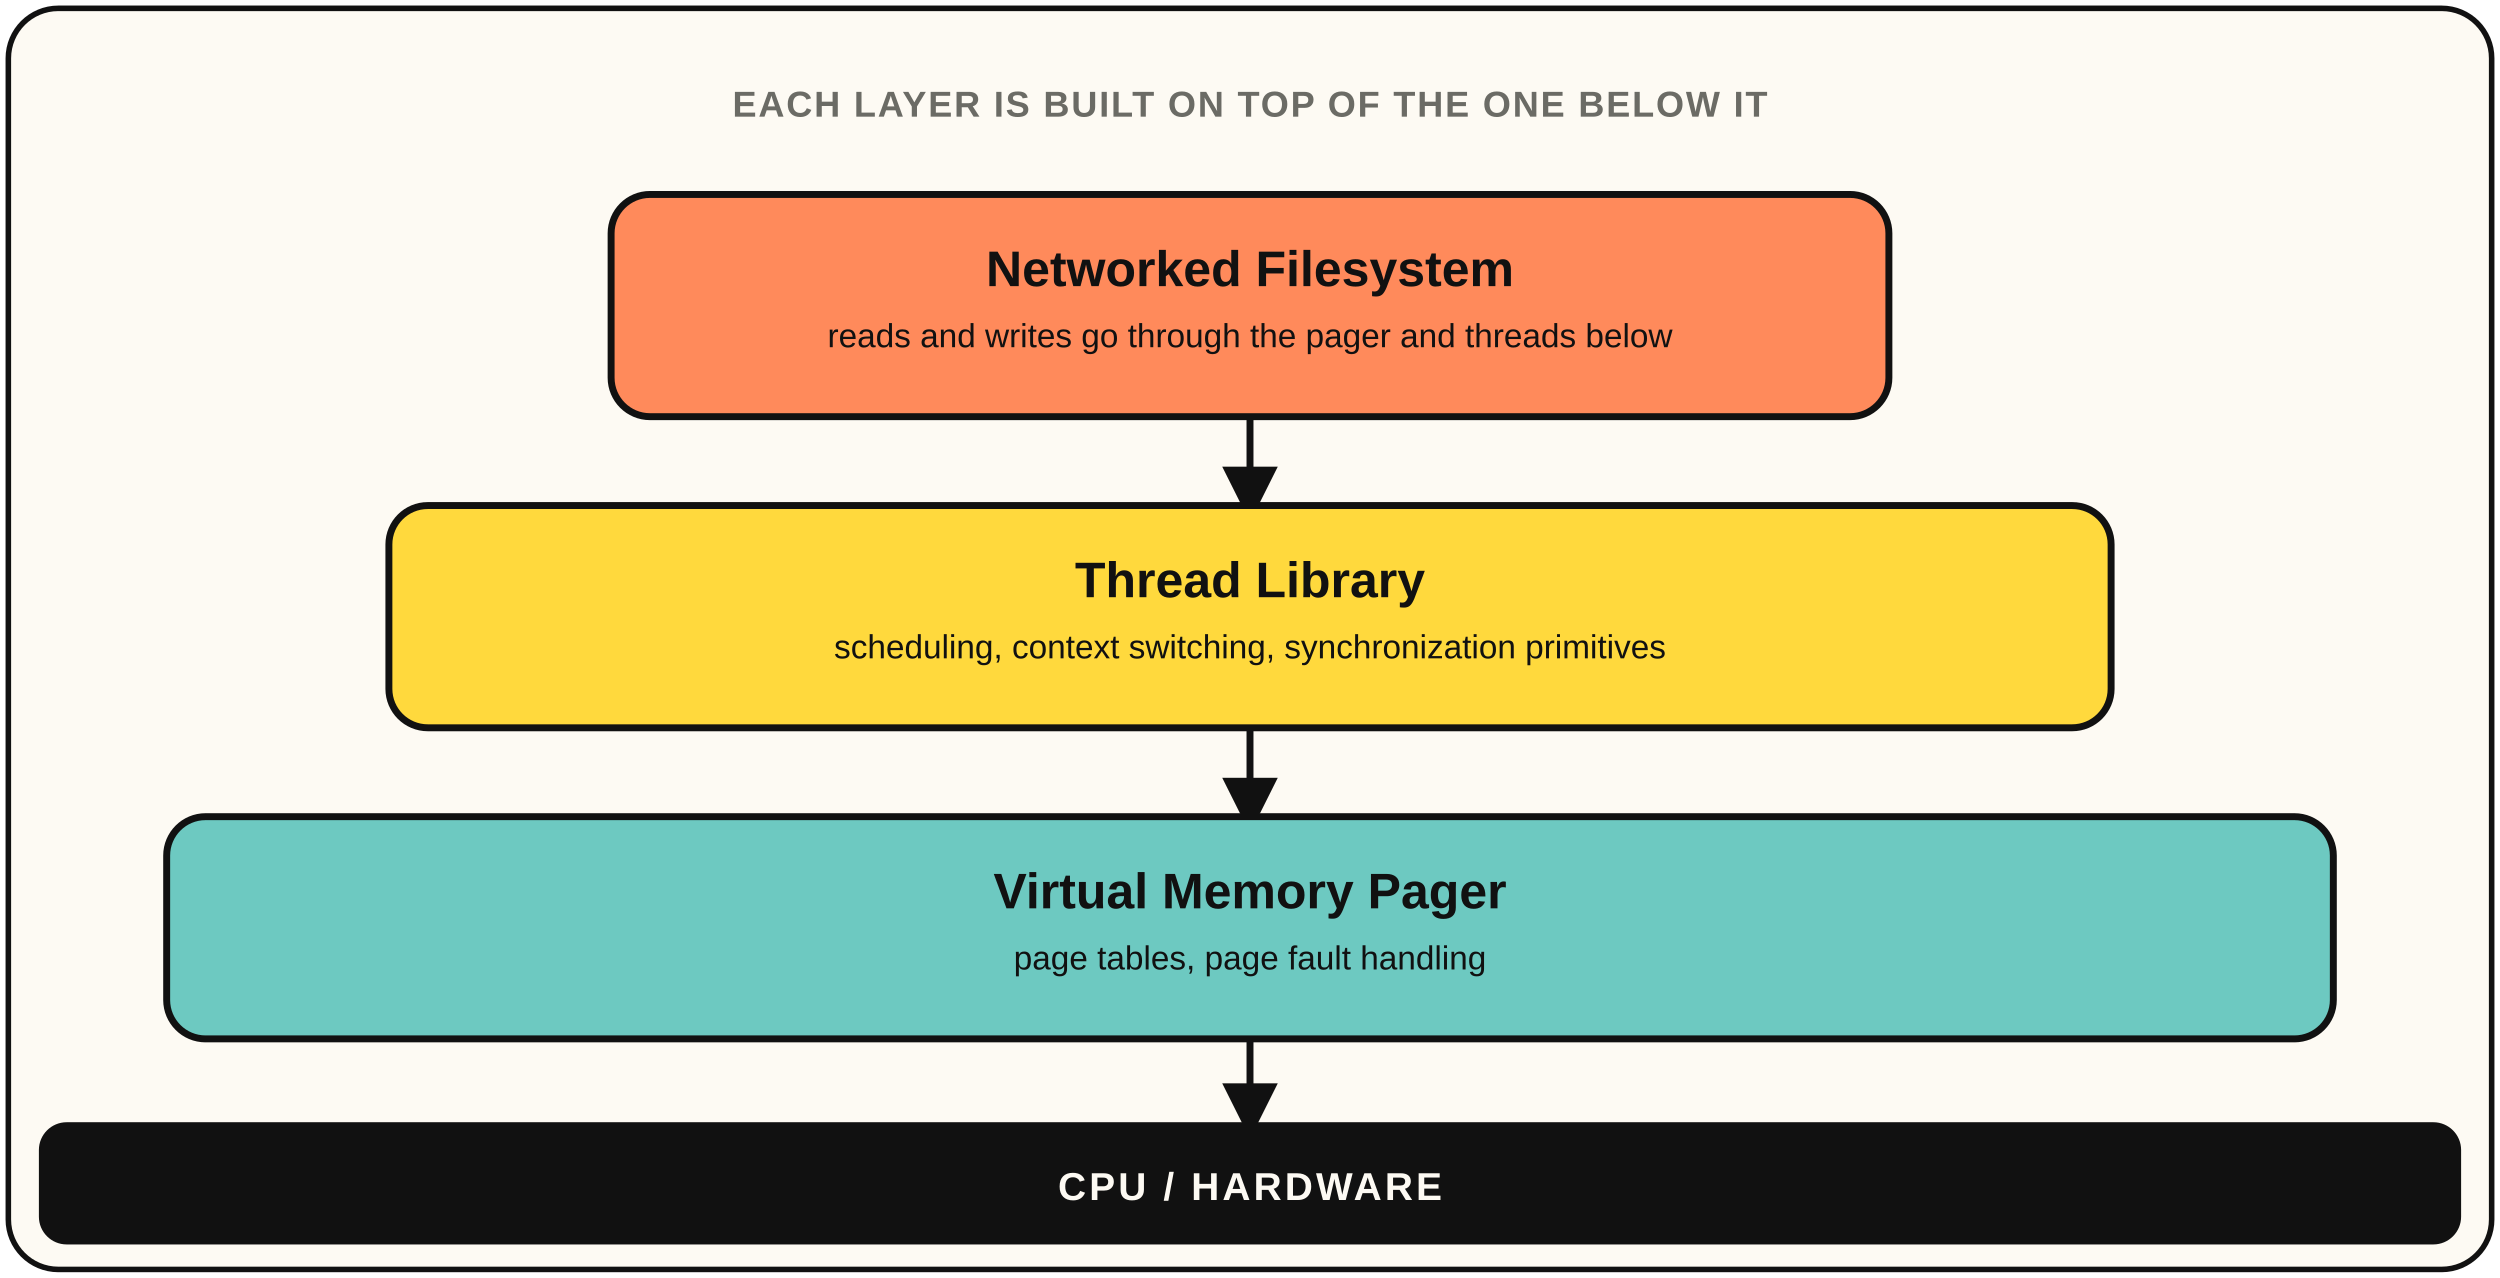
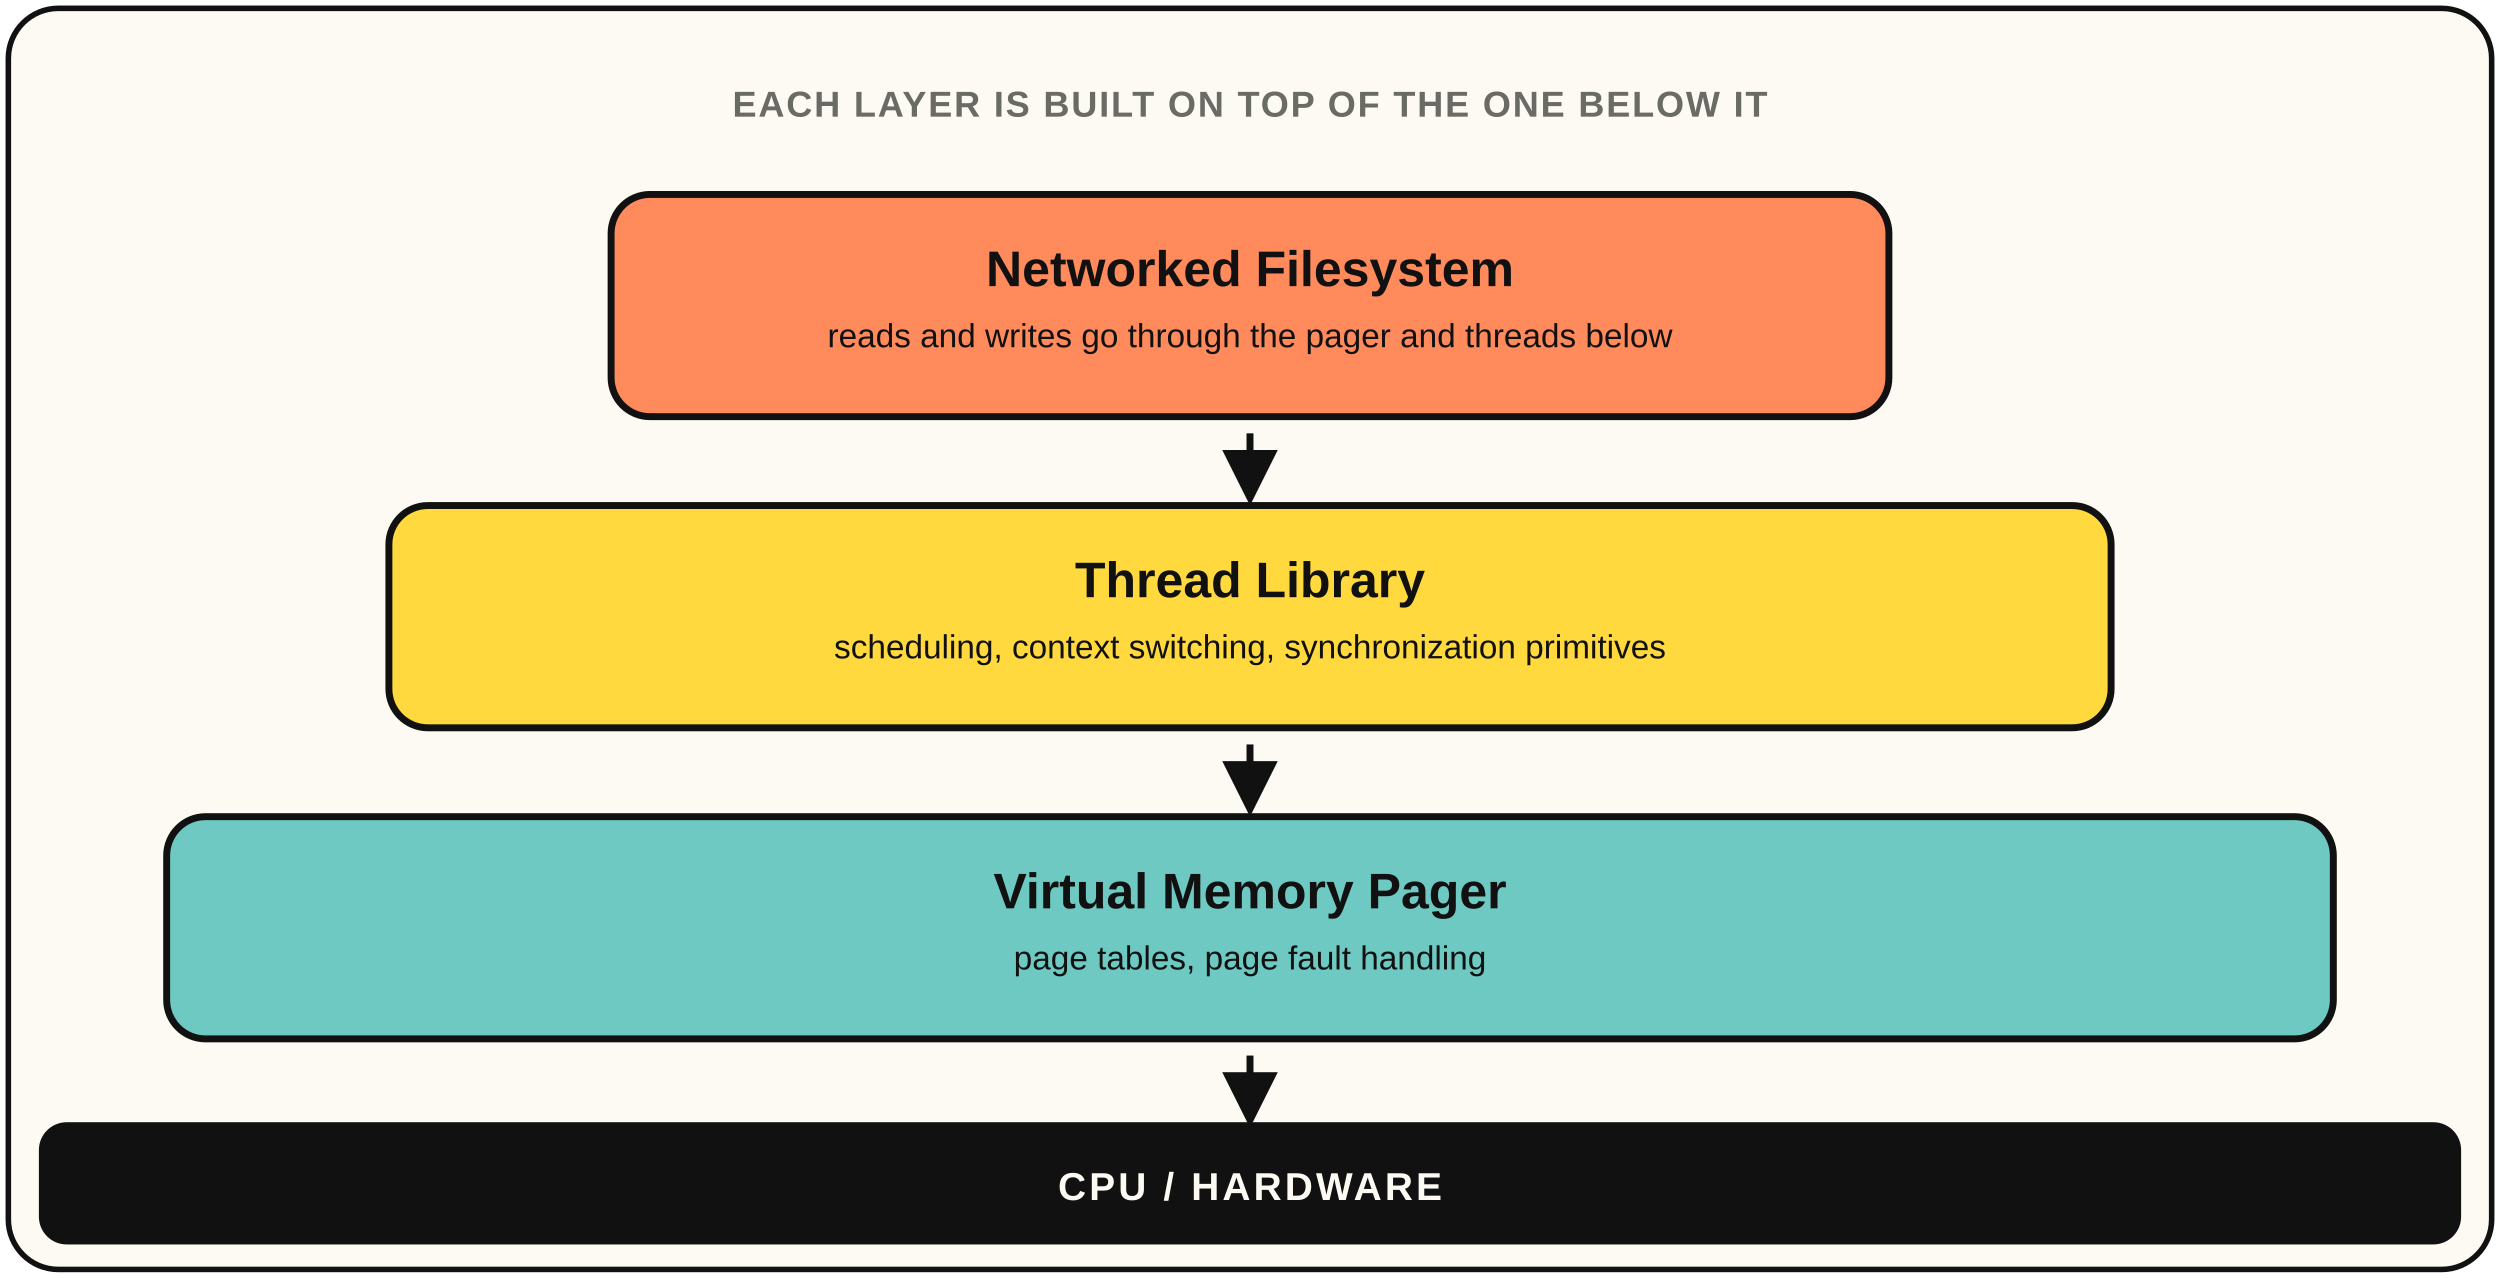
<svg xmlns="http://www.w3.org/2000/svg" viewBox="0 0 900 460" font-family="'Space Grotesk', 'Helvetica Neue', Arial, sans-serif">
  <rect x="3" y="3" width="894" height="454" rx="18" fill="#fdfaf3" stroke="#111111" stroke-width="2" />
  <text x="450" y="42" text-anchor="middle" font-size="13" font-weight="700" letter-spacing="0.05em" fill="#6b6b65">EACH LAYER IS BUILT ON TOP OF THE ONE BELOW IT</text>
  <rect x="220" y="70" width="460" height="80" rx="14" fill="#ff8a5b" stroke="#111111" stroke-width="2.5" />
  <text x="450" y="103" text-anchor="middle" font-size="18" font-weight="700" fill="#111111">Networked Filesystem</text>
  <text x="450" y="125" text-anchor="middle" font-size="12" fill="#111111">reads and writes go through the pager and threads below</text>
-   <path d="M 450 150 L 450 178" stroke="#111111" stroke-width="2.5" marker-end="url(#arrow)" />
+   <path d="M 450 156 L 450 172" stroke="#111111" stroke-width="2.5" marker-end="url(#arrow)" />
  <rect x="140" y="182" width="620" height="80" rx="14" fill="#ffd93d" stroke="#111111" stroke-width="2.5" />
  <text x="450" y="215" text-anchor="middle" font-size="18" font-weight="700" fill="#111111">Thread Library</text>
  <text x="450" y="237" text-anchor="middle" font-size="12" fill="#111111">scheduling, context switching, synchronization primitives</text>
-   <path d="M 450 262 L 450 290" stroke="#111111" stroke-width="2.5" marker-end="url(#arrow)" />
+   <path d="M 450 268 L 450 284" stroke="#111111" stroke-width="2.5" marker-end="url(#arrow)" />
  <rect x="60" y="294" width="780" height="80" rx="14" fill="#6dc9c1" stroke="#111111" stroke-width="2.5" />
  <text x="450" y="327" text-anchor="middle" font-size="18" font-weight="700" fill="#111111">Virtual Memory Pager</text>
  <text x="450" y="349" text-anchor="middle" font-size="12" fill="#111111">page tables, page fault handling</text>
-   <path d="M 450 374 L 450 400" stroke="#111111" stroke-width="2.5" marker-end="url(#arrow)" />
+   <path d="M 450 380 L 450 396" stroke="#111111" stroke-width="2.5" marker-end="url(#arrow)" />
  <rect x="14" y="404" width="872" height="44" rx="10" fill="#111111" />
  <text x="450" y="432" text-anchor="middle" font-size="14" font-weight="700" letter-spacing="0.08em" fill="#fdfaf3">CPU / HARDWARE</text>
  <defs>
    <marker id="arrow" markerWidth="9" markerHeight="9" refX="4" refY="4" orient="auto">
      <path d="M0,0 L8,4 L0,8 Z" fill="#111111" />
    </marker>
  </defs>
</svg>
